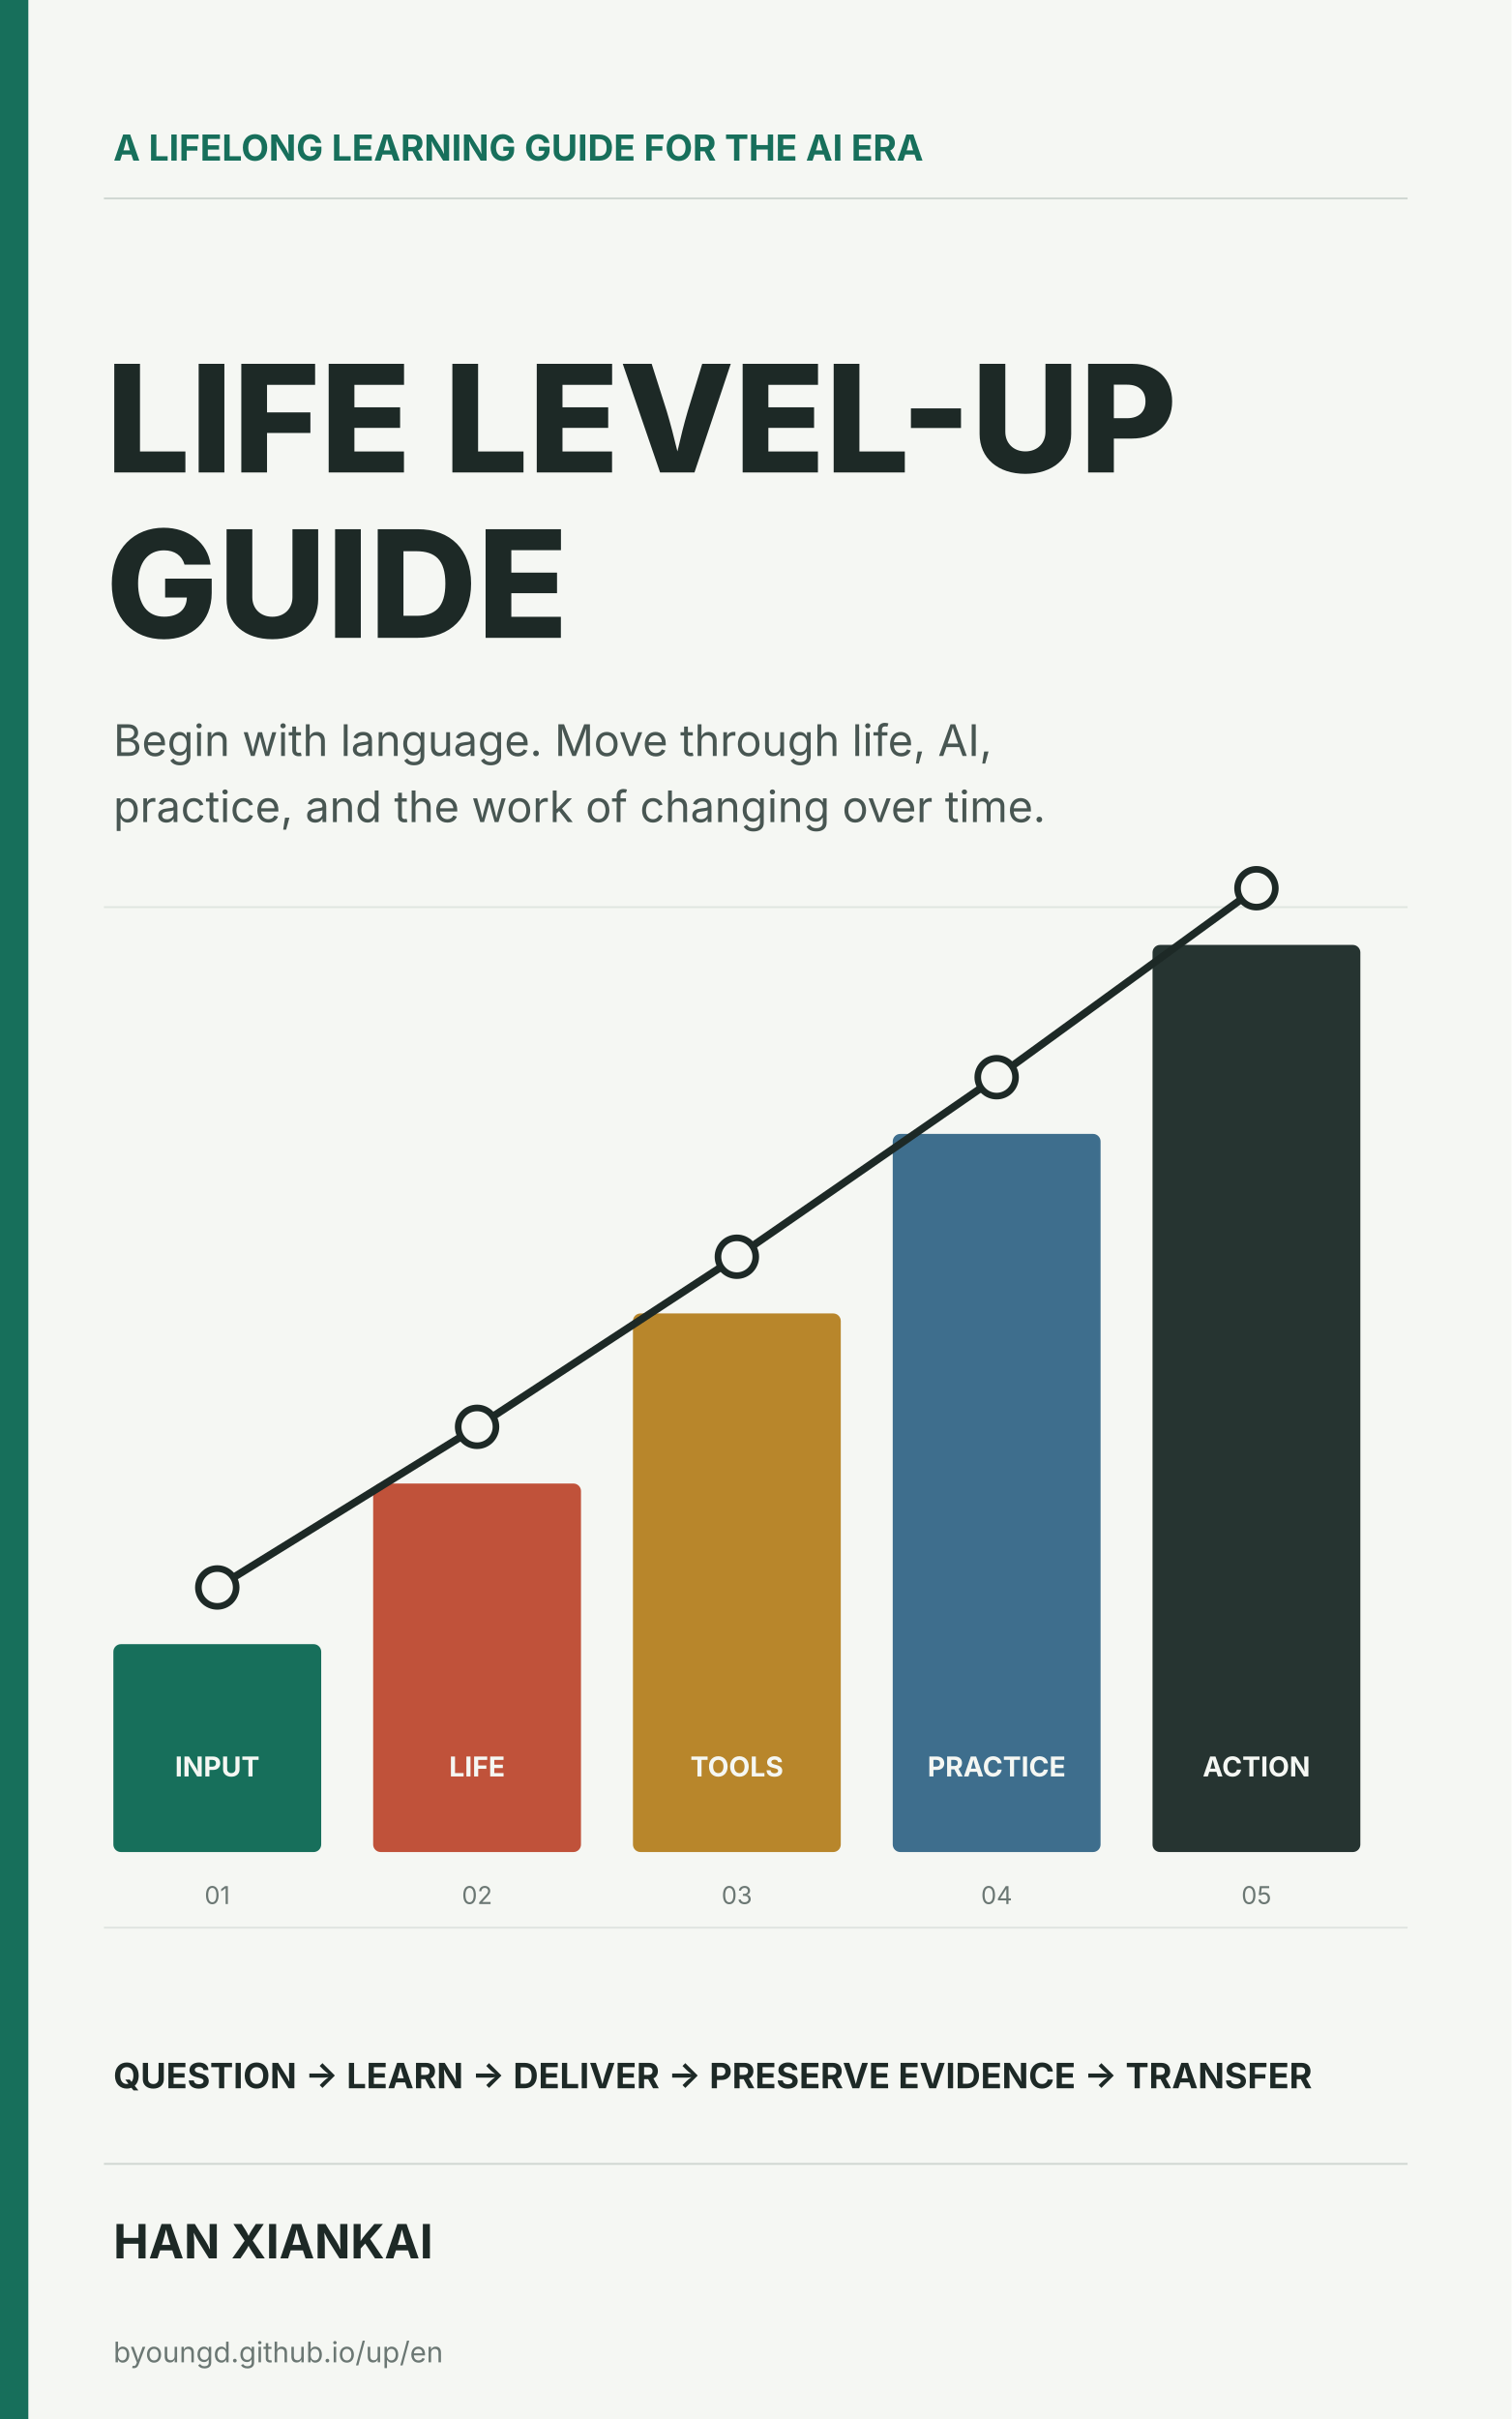
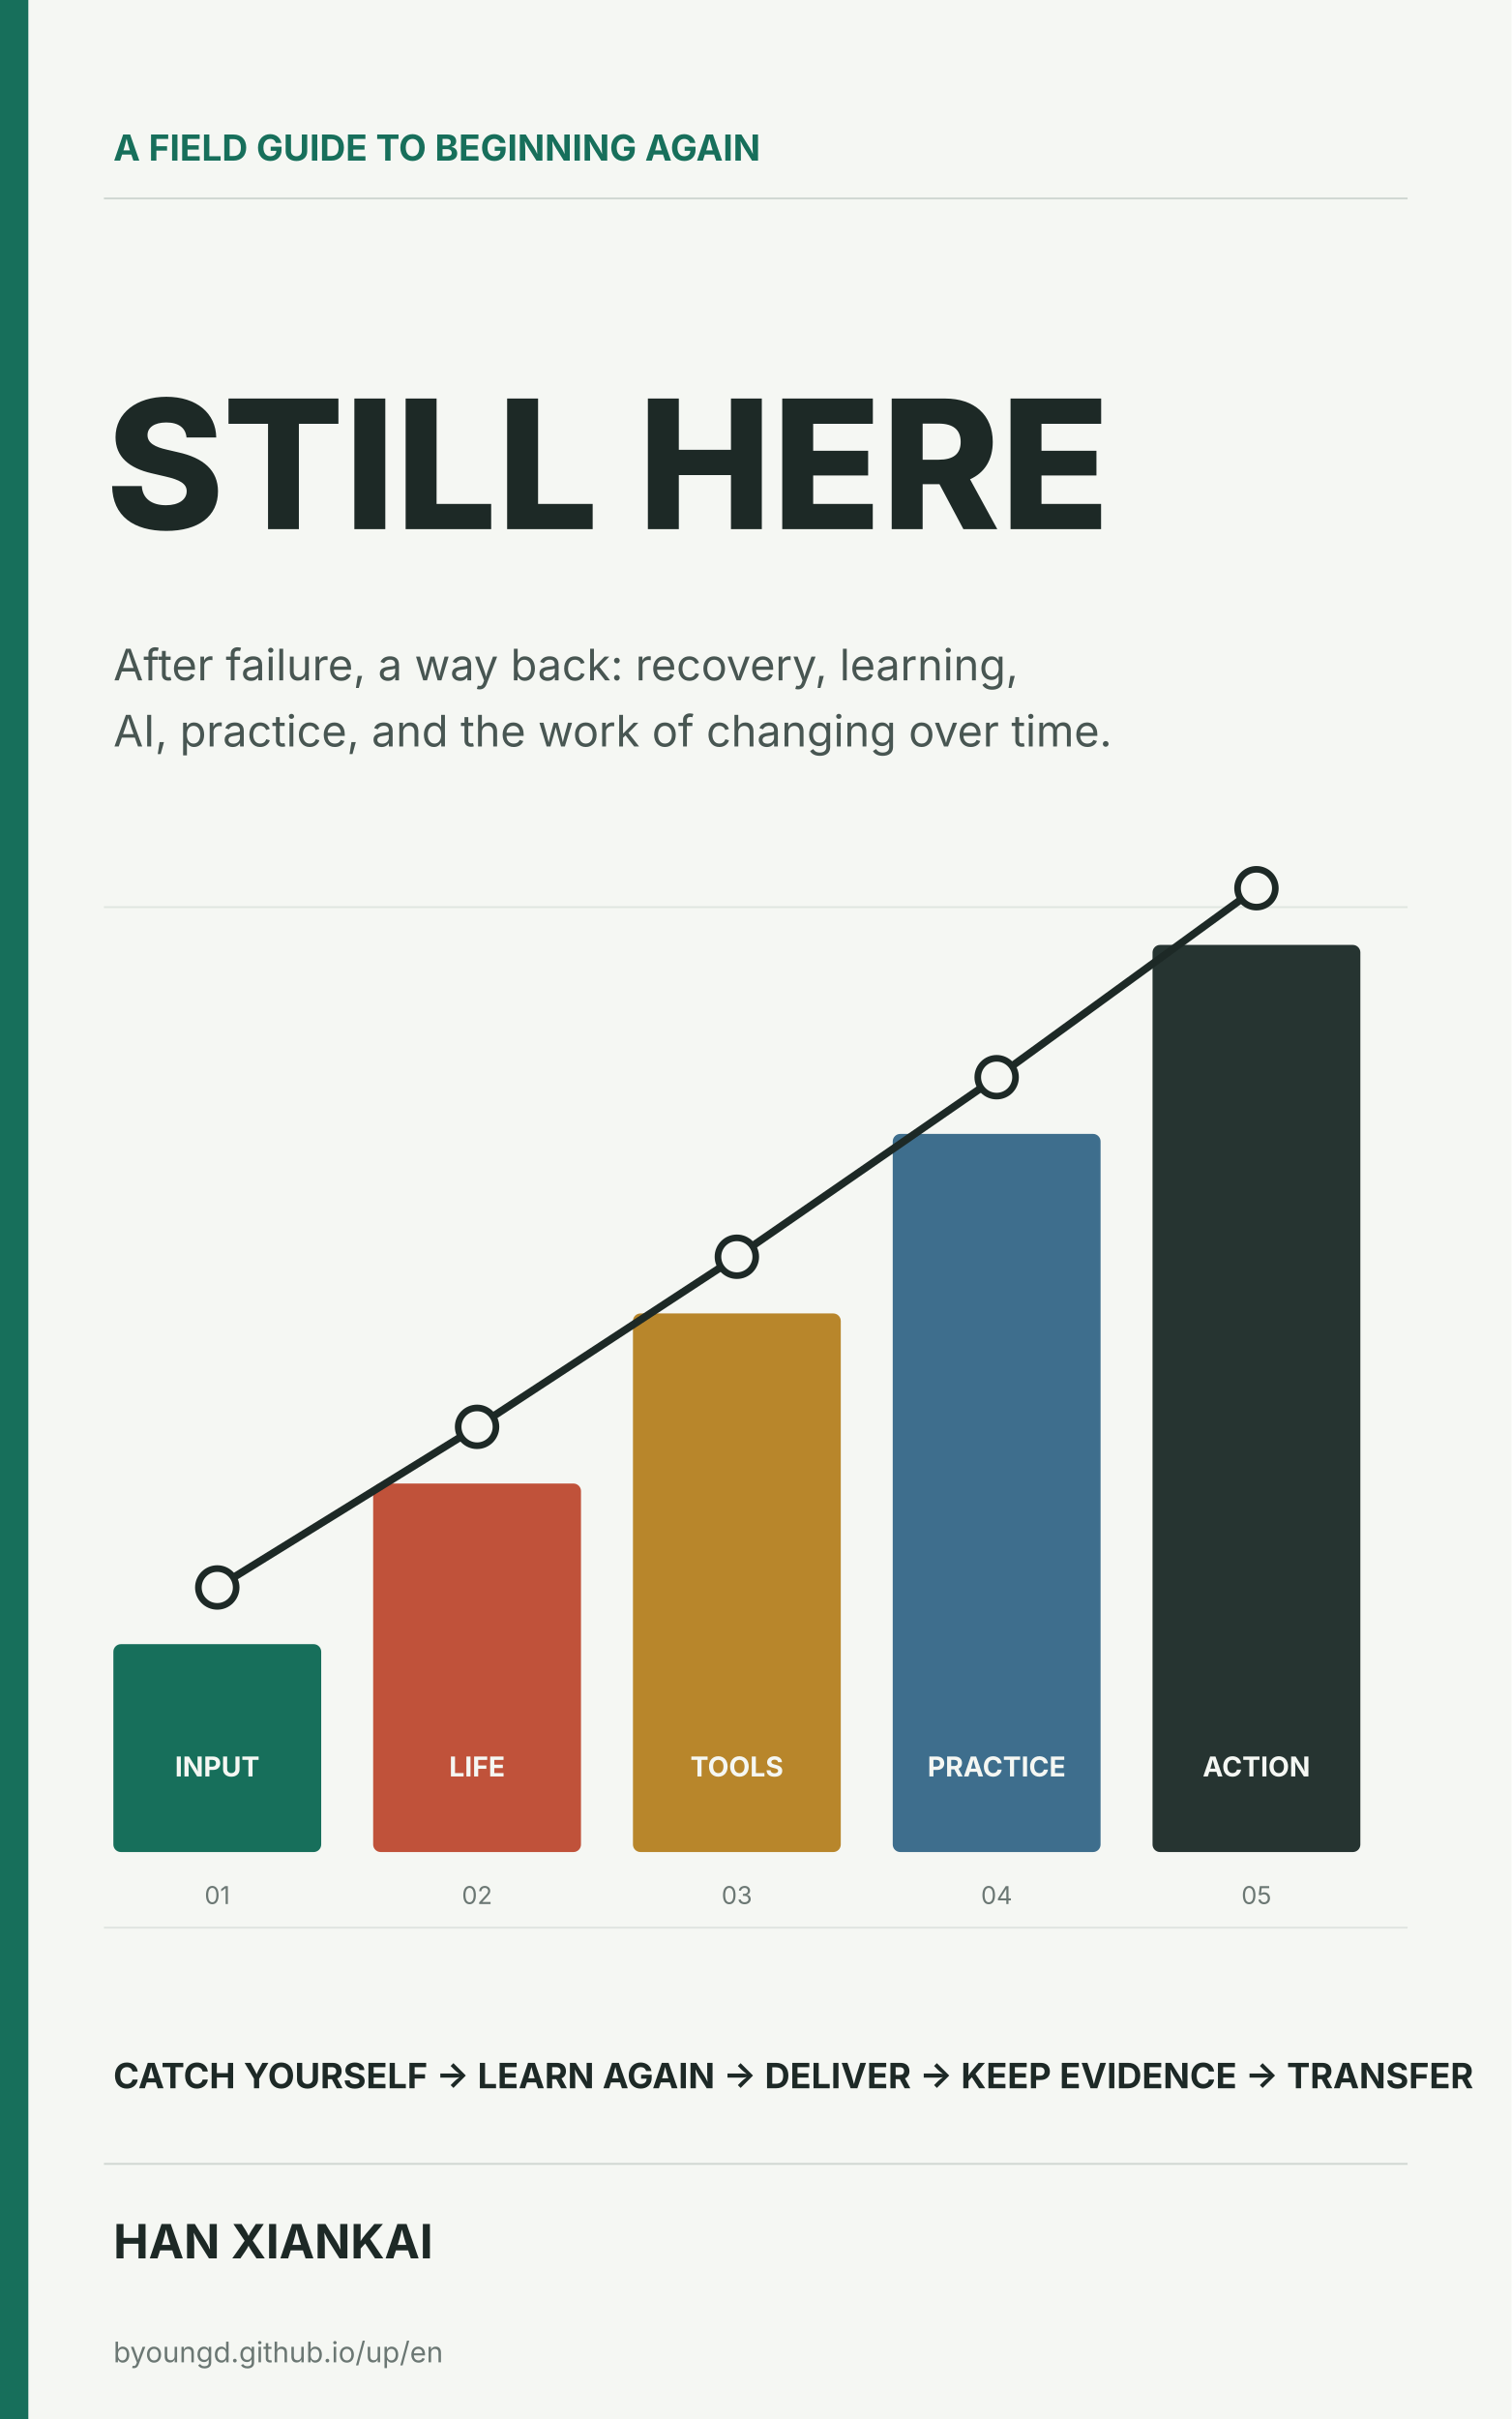
<svg xmlns="http://www.w3.org/2000/svg" width="1600" height="2560" viewBox="0 0 1600 2560" role="img" aria-labelledby="title description">
  <rect width="1600" height="2560" fill="#f5f7f3" />
  <rect width="30" height="2560" fill="#176f5b" />
  <path d="M110 210H1490M110 2290H1490" stroke="#cfd7d1" stroke-width="2" />
  <g font-family="system-ui,-apple-system,BlinkMacSystemFont,'Segoe UI',sans-serif">
-     <text x="120" y="170" fill="#176f5b" font-size="38" font-weight="700">A LIFELONG LEARNING GUIDE FOR THE AI ERA</text>
-     <text x="112" y="500" fill="#1d2926" font-size="158" font-weight="800">LIFE LEVEL-UP</text>
-     <text x="112" y="675" fill="#1d2926" font-size="158" font-weight="800">GUIDE</text>
-     <text x="120" y="800" fill="#485652" font-size="46">Begin with language. Move through life, AI,</text>
-     <text x="120" y="870" fill="#485652" font-size="46">practice, and the work of changing over time.</text>
+     <text x="120" y="170" fill="#176f5b" font-size="38" font-weight="700">A FIELD GUIDE TO BEGINNING AGAIN</text>
+     <text x="112" y="560" fill="#1d2926" font-size="190" font-weight="800">STILL HERE</text>
+     <text x="120" y="720" fill="#485652" font-size="46">After failure, a way back: recovery, learning,</text>
+     <text x="120" y="790" fill="#485652" font-size="46">AI, practice, and the work of changing over time.</text>
  </g>
  <g fill="none" stroke="#dfe5e0" stroke-width="2">
    <path d="M110 960H1490" />
    <path d="M110 2040H1490" />
  </g>
  <g font-family="system-ui,-apple-system,BlinkMacSystemFont,'Segoe UI',sans-serif">
    <rect x="120" y="1740" width="220" height="220" rx="8" fill="#176f5b" />
    <rect x="395" y="1570" width="220" height="390" rx="8" fill="#c0523a" />
    <rect x="670" y="1390" width="220" height="570" rx="8" fill="#b8862b" />
    <rect x="945" y="1200" width="220" height="760" rx="8" fill="#3e6e8d" />
    <rect x="1220" y="1000" width="220" height="960" rx="8" fill="#263431" />
    <path d="M230 1680L505 1510L780 1330L1055 1140L1330 940" fill="none" stroke="#1d2926" stroke-width="8" />
    <g fill="#f5f7f3" stroke="#1d2926" stroke-width="7">
      <circle cx="230" cy="1680" r="20" />
      <circle cx="505" cy="1510" r="20" />
      <circle cx="780" cy="1330" r="20" />
      <circle cx="1055" cy="1140" r="20" />
      <circle cx="1330" cy="940" r="20" />
    </g>
    <g fill="#f5f7f3" font-size="29" font-weight="700" text-anchor="middle">
      <text x="230" y="1880">INPUT</text>
      <text x="505" y="1880">LIFE</text>
      <text x="780" y="1880">TOOLS</text>
      <text x="1055" y="1880">PRACTICE</text>
      <text x="1330" y="1880">ACTION</text>
    </g>
    <g fill="#6b7773" font-size="26" text-anchor="middle">
      <text x="230" y="2015">01</text>
      <text x="505" y="2015">02</text>
      <text x="780" y="2015">03</text>
      <text x="1055" y="2015">04</text>
      <text x="1330" y="2015">05</text>
    </g>
-     <text x="120" y="2210" fill="#1d2926" font-size="37" font-weight="700">QUESTION → LEARN → DELIVER → PRESERVE EVIDENCE → TRANSFER</text>
+     <text x="120" y="2210" fill="#1d2926" font-size="37" font-weight="700">CATCH YOURSELF → LEARN AGAIN → DELIVER → KEEP EVIDENCE → TRANSFER</text>
    <text x="120" y="2390" fill="#1d2926" font-size="50" font-weight="700">HAN XIANKAI</text>
    <text x="120" y="2500" fill="#6b7773" font-size="30">byoungd.github.io/up/en</text>
  </g>
</svg>
